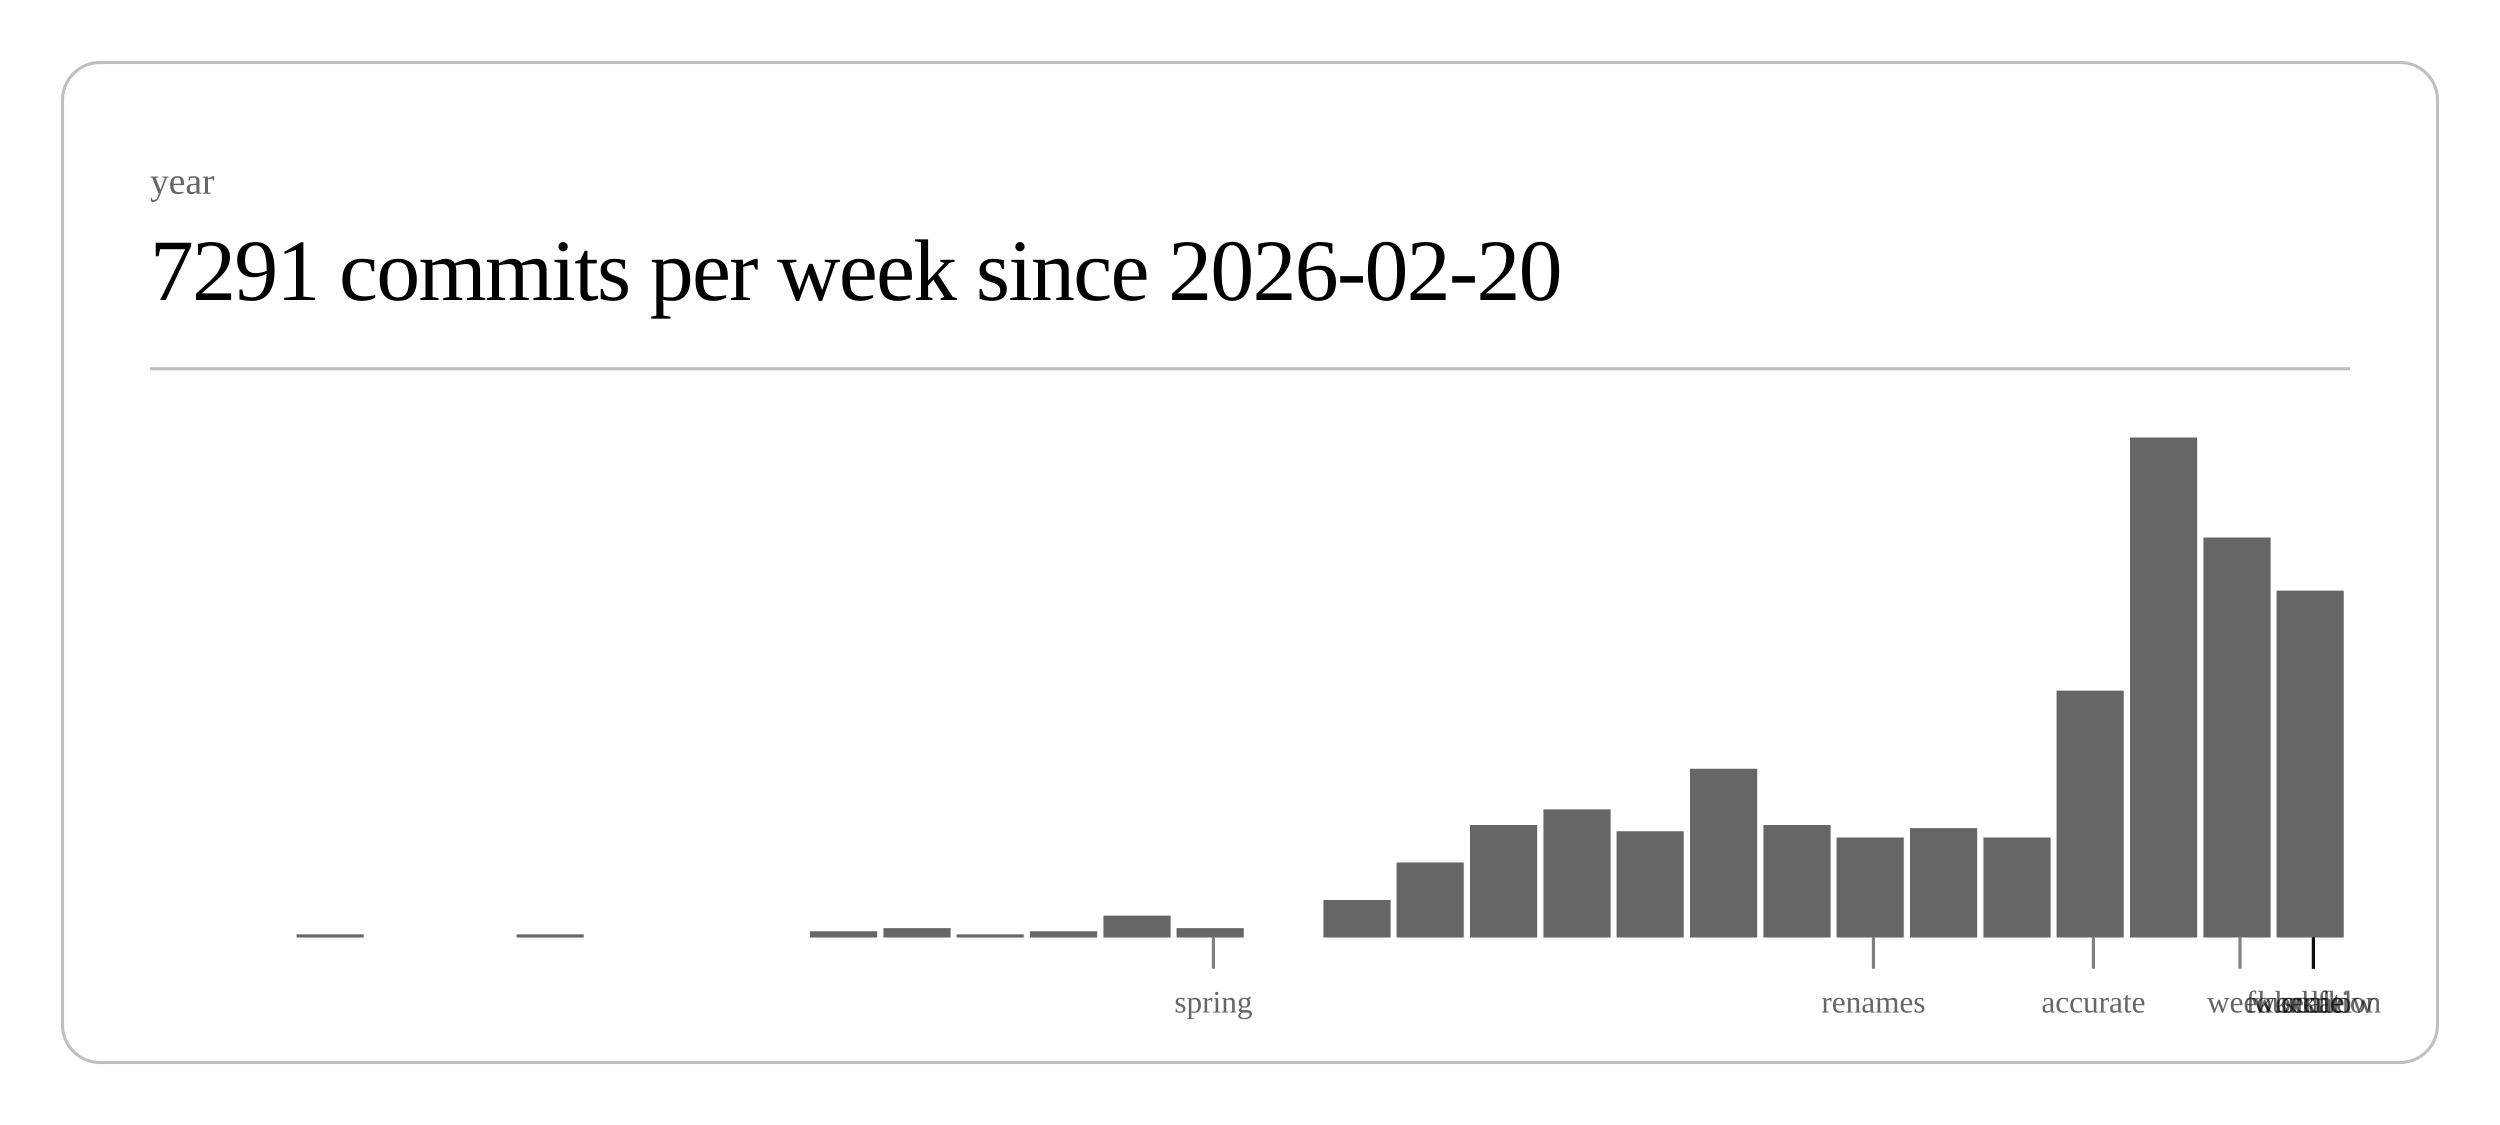
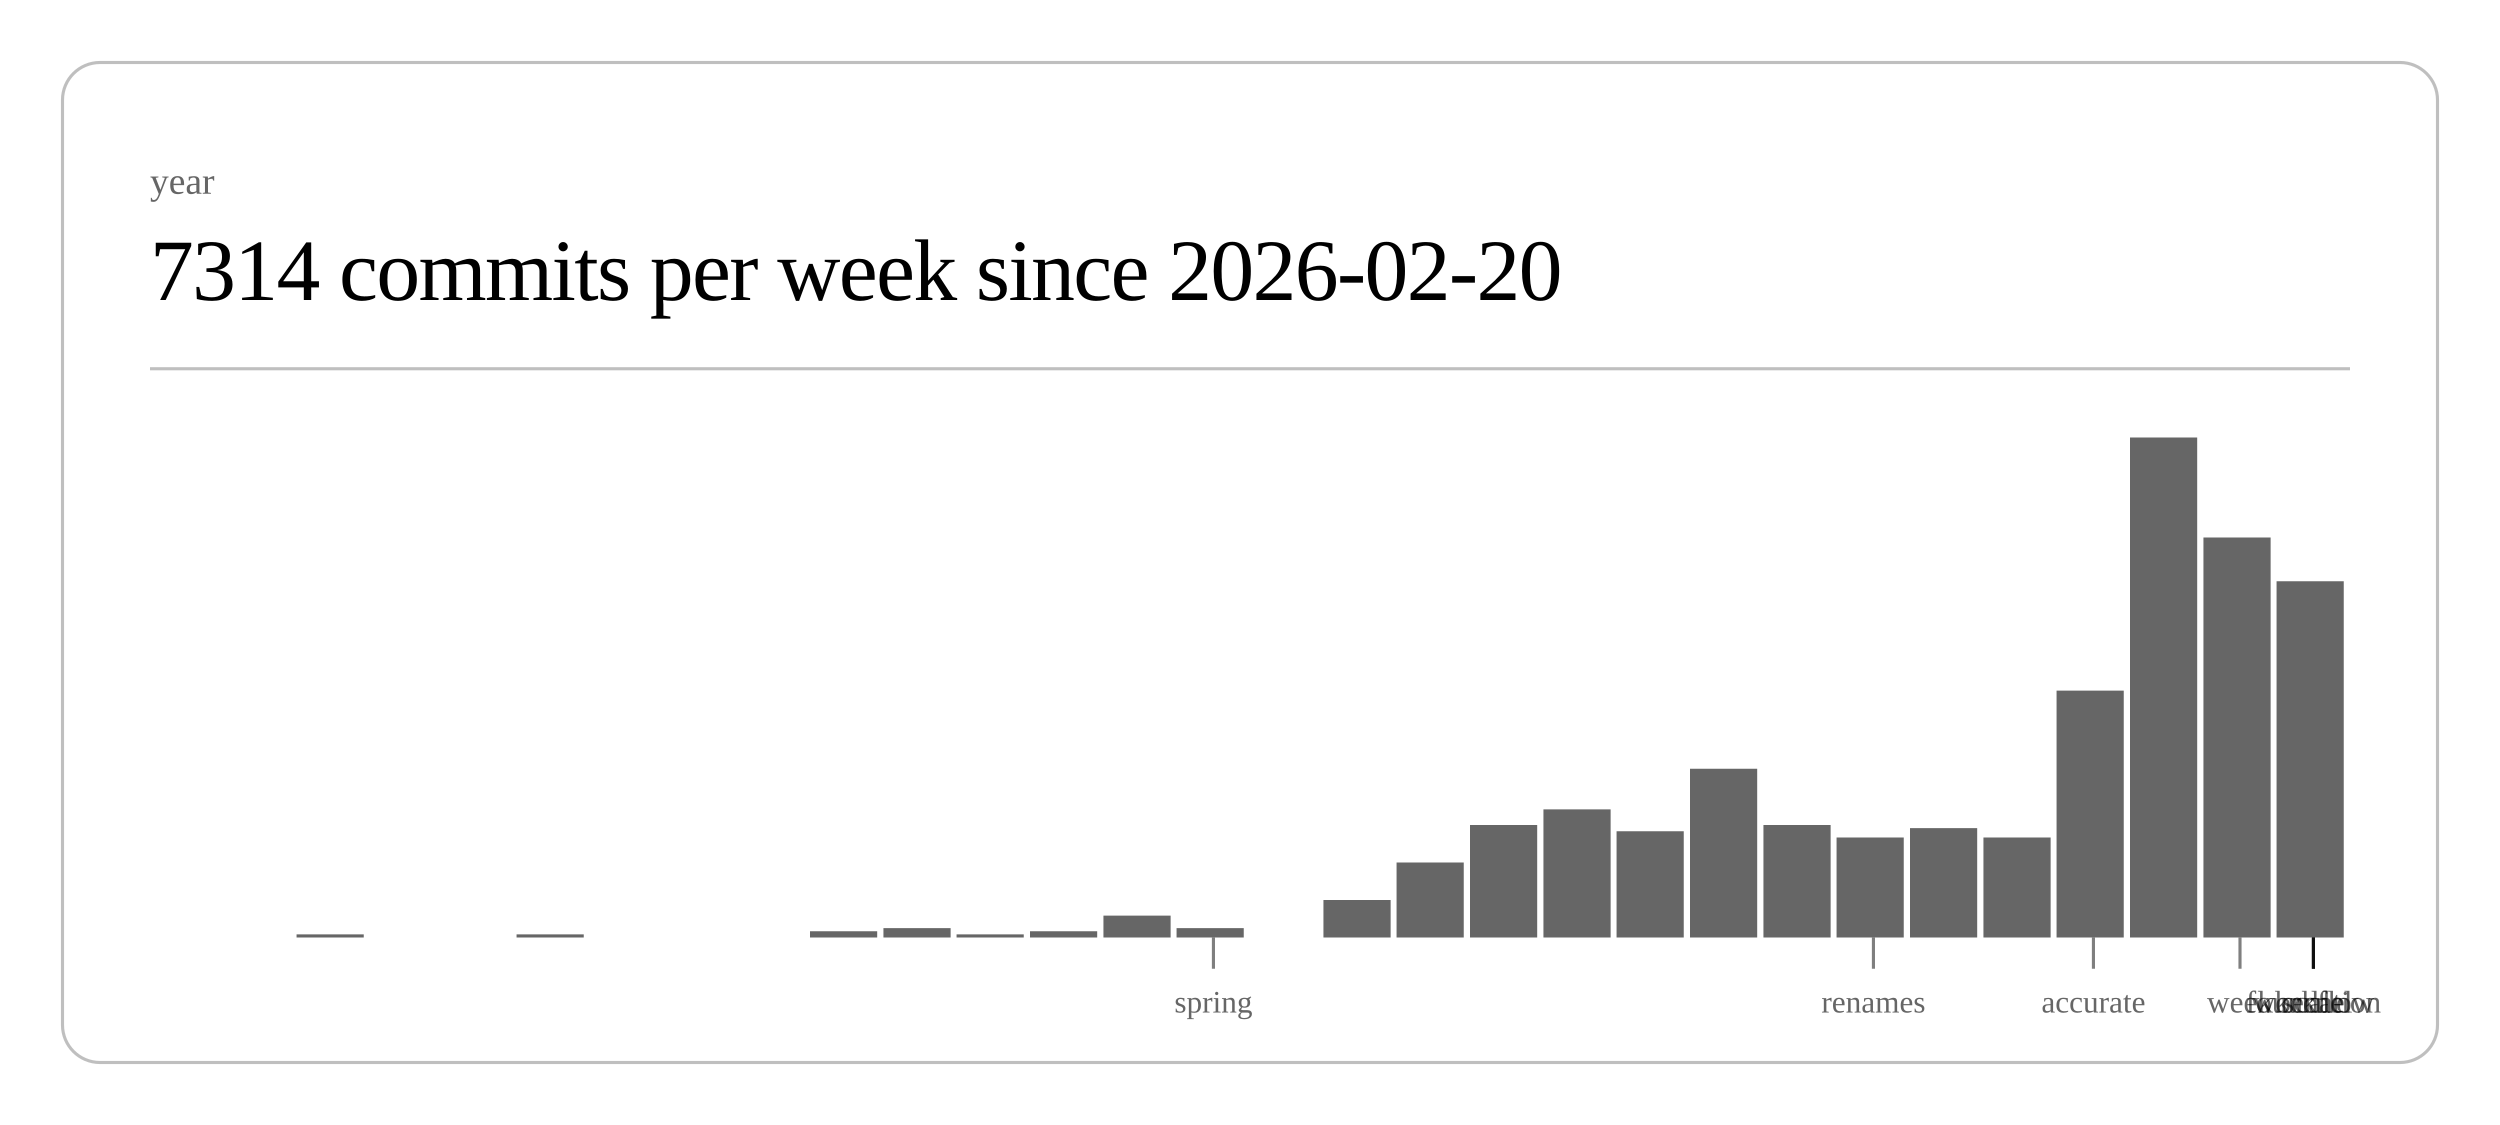
<svg xmlns="http://www.w3.org/2000/svg" class="post-header-svg" viewBox="0 0 800 360" width="800" height="360">
  <rect x="20" y="20" width="760" height="320" rx="12" ry="12" fill="none" stroke="currentColor" stroke-width="1" opacity="0.25" />
  <text fill="currentColor" x="48" y="62" font-size="12" opacity="0.6">year</text>
-   <text fill="currentColor" x="48" y="96" font-size="28" font-weight="300" letter-spacing="-0.5">7291 commits per week since 2026-02-20</text>
+   <text fill="currentColor" x="48" y="96" font-size="28" font-weight="300" letter-spacing="-0.5">7314 commits per week since 2026-02-20</text>
  <line stroke="currentColor" x1="48" y1="118" x2="752" y2="118" stroke-width="1" opacity="0.25" />
  <rect x="94.9" y="299" width="21.5" height="1" fill="currentColor" opacity="0.6" />
  <rect x="165.3" y="299" width="21.5" height="1" fill="currentColor" opacity="0.6" />
  <rect x="259.2" y="298" width="21.5" height="2" fill="currentColor" opacity="0.6" />
  <rect x="282.7" y="297" width="21.5" height="3" fill="currentColor" opacity="0.6" />
  <rect x="306.1" y="299" width="21.5" height="1" fill="currentColor" opacity="0.6" />
  <rect x="329.6" y="298" width="21.5" height="2" fill="currentColor" opacity="0.6" />
  <rect x="353.1" y="293" width="21.5" height="7" fill="currentColor" opacity="0.6" />
  <rect x="376.5" y="297" width="21.5" height="3" fill="currentColor" opacity="0.6" />
  <rect x="423.5" y="288" width="21.5" height="12" fill="currentColor" opacity="0.6" />
  <rect x="446.9" y="276" width="21.5" height="24" fill="currentColor" opacity="0.6" />
  <rect x="470.4" y="264" width="21.5" height="36" fill="currentColor" opacity="0.6" />
  <rect x="493.9" y="259" width="21.5" height="41" fill="currentColor" opacity="0.6" />
  <rect x="517.3" y="266" width="21.5" height="34" fill="currentColor" opacity="0.6" />
  <rect x="540.8" y="246" width="21.5" height="54" fill="currentColor" opacity="0.6" />
  <rect x="564.3" y="264" width="21.5" height="36" fill="currentColor" opacity="0.6" />
  <rect x="587.7" y="268" width="21.5" height="32" fill="currentColor" opacity="0.6" />
  <rect x="611.2" y="265" width="21.5" height="35" fill="currentColor" opacity="0.6" />
  <rect x="634.7" y="268" width="21.5" height="32" fill="currentColor" opacity="0.6" />
  <rect x="658.1" y="221" width="21.5" height="79" fill="currentColor" opacity="0.6" />
  <rect x="681.6" y="140" width="21.5" height="160" fill="currentColor" opacity="0.6" />
  <rect x="705.1" y="172" width="21.5" height="128" fill="currentColor" opacity="0.6" />
-   <rect x="728.5" y="189" width="21.5" height="111" fill="currentColor" opacity="0.6" />
+   <rect x="728.5" y="186" width="21.5" height="114" fill="currentColor" opacity="0.6" />
  <line stroke="currentColor" x1="388.3" y1="300" x2="388.3" y2="310" stroke-width="1" opacity="0.5" />
  <text fill="currentColor" x="388.3" y="324" font-size="10" opacity="0.6" text-anchor="middle">spring</text>
  <line stroke="currentColor" x1="599.5" y1="300" x2="599.5" y2="310" stroke-width="1" opacity="0.5" />
  <text fill="currentColor" x="599.5" y="324" font-size="10" opacity="0.6" text-anchor="middle">renames</text>
  <line stroke="currentColor" x1="669.9" y1="300" x2="669.9" y2="310" stroke-width="1" opacity="0.5" />
  <text fill="currentColor" x="669.9" y="324" font-size="10" opacity="0.6" text-anchor="middle">accurate</text>
  <line stroke="currentColor" x1="716.8" y1="300" x2="716.8" y2="310" stroke-width="1" opacity="0.5" />
  <text fill="currentColor" x="716.8" y="324" font-size="10" opacity="0.6" text-anchor="middle">week</text>
  <line stroke="currentColor" x1="740.3" y1="300" x2="740.3" y2="310" stroke-width="1" opacity="0.5" />
  <text fill="currentColor" x="740.3" y="324" font-size="10" opacity="0.6" text-anchor="middle">scale</text>
  <line stroke="currentColor" x1="740.3" y1="300" x2="740.3" y2="310" stroke-width="1" opacity="0.5" />
  <text fill="currentColor" x="740.3" y="324" font-size="10" opacity="0.6" text-anchor="middle">workflow</text>
  <line stroke="currentColor" x1="740.3" y1="300" x2="740.3" y2="310" stroke-width="1" opacity="0.5" />
  <text fill="currentColor" x="740.3" y="324" font-size="10" opacity="0.6" text-anchor="middle">foundation</text>
  <line stroke="currentColor" x1="740.3" y1="300" x2="740.3" y2="310" stroke-width="1" opacity="0.5" />
  <text fill="currentColor" x="740.3" y="324" font-size="10" opacity="0.6" text-anchor="middle">kernel</text>
</svg>
